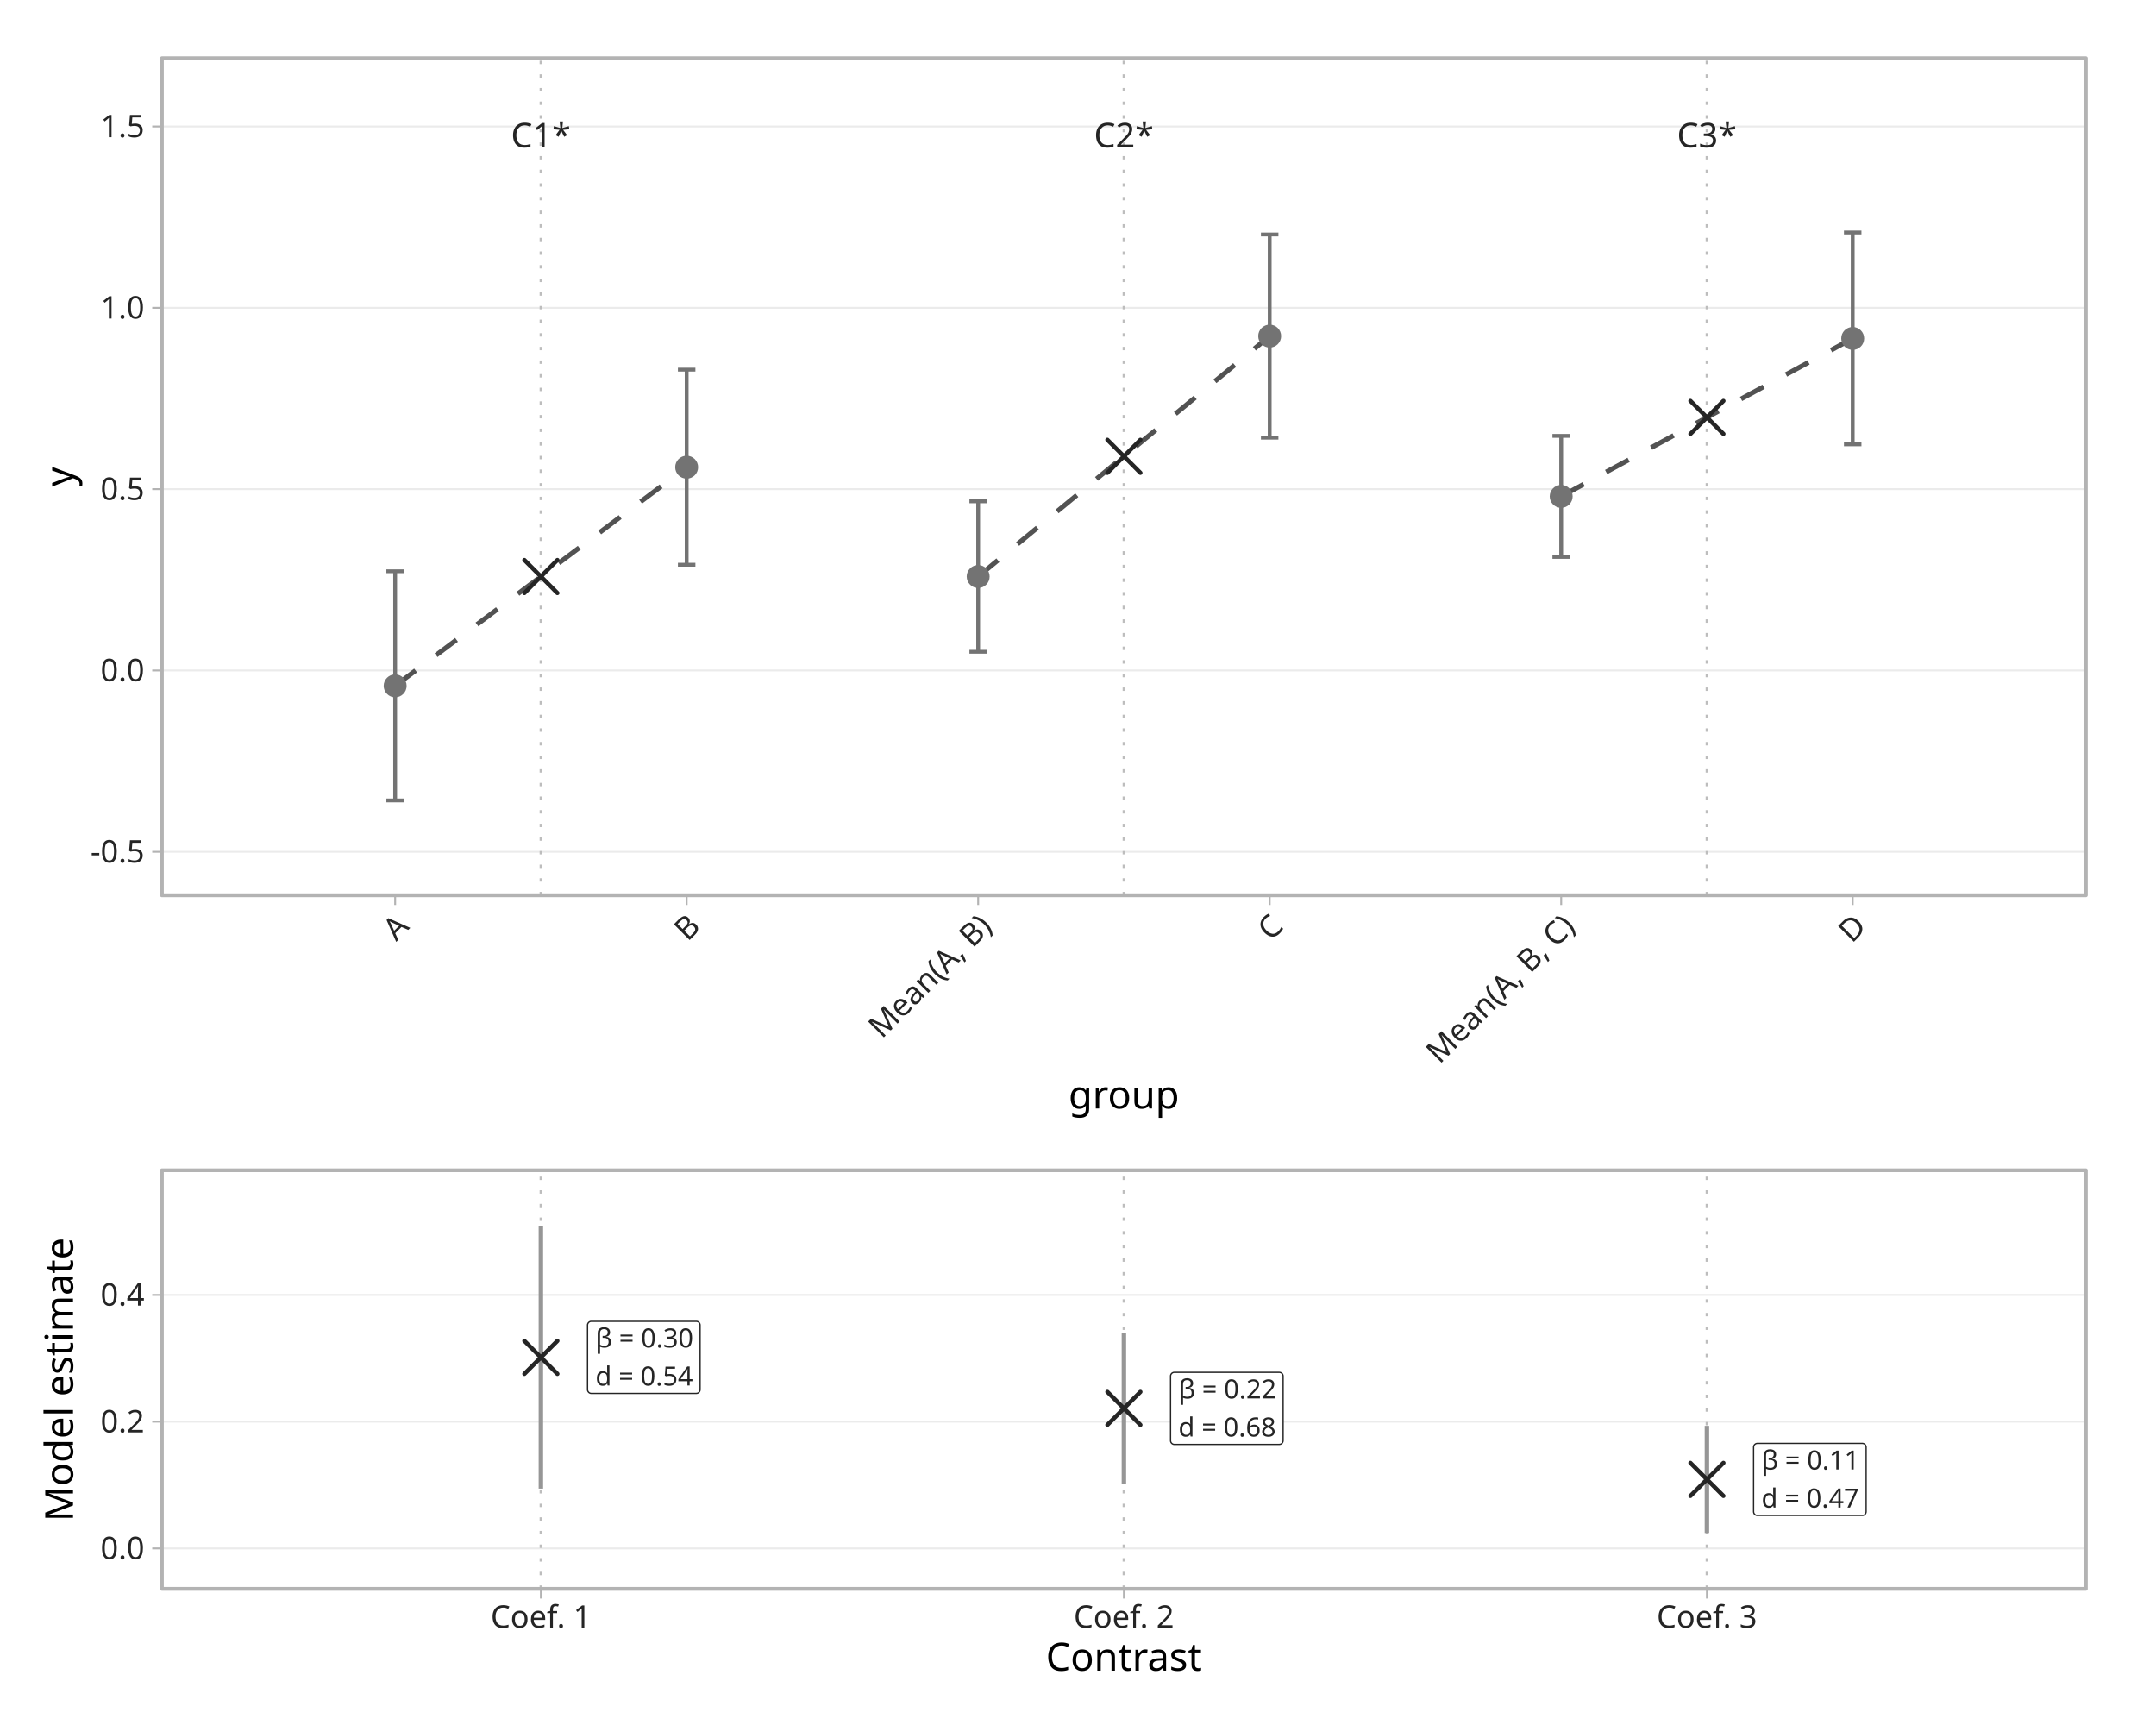
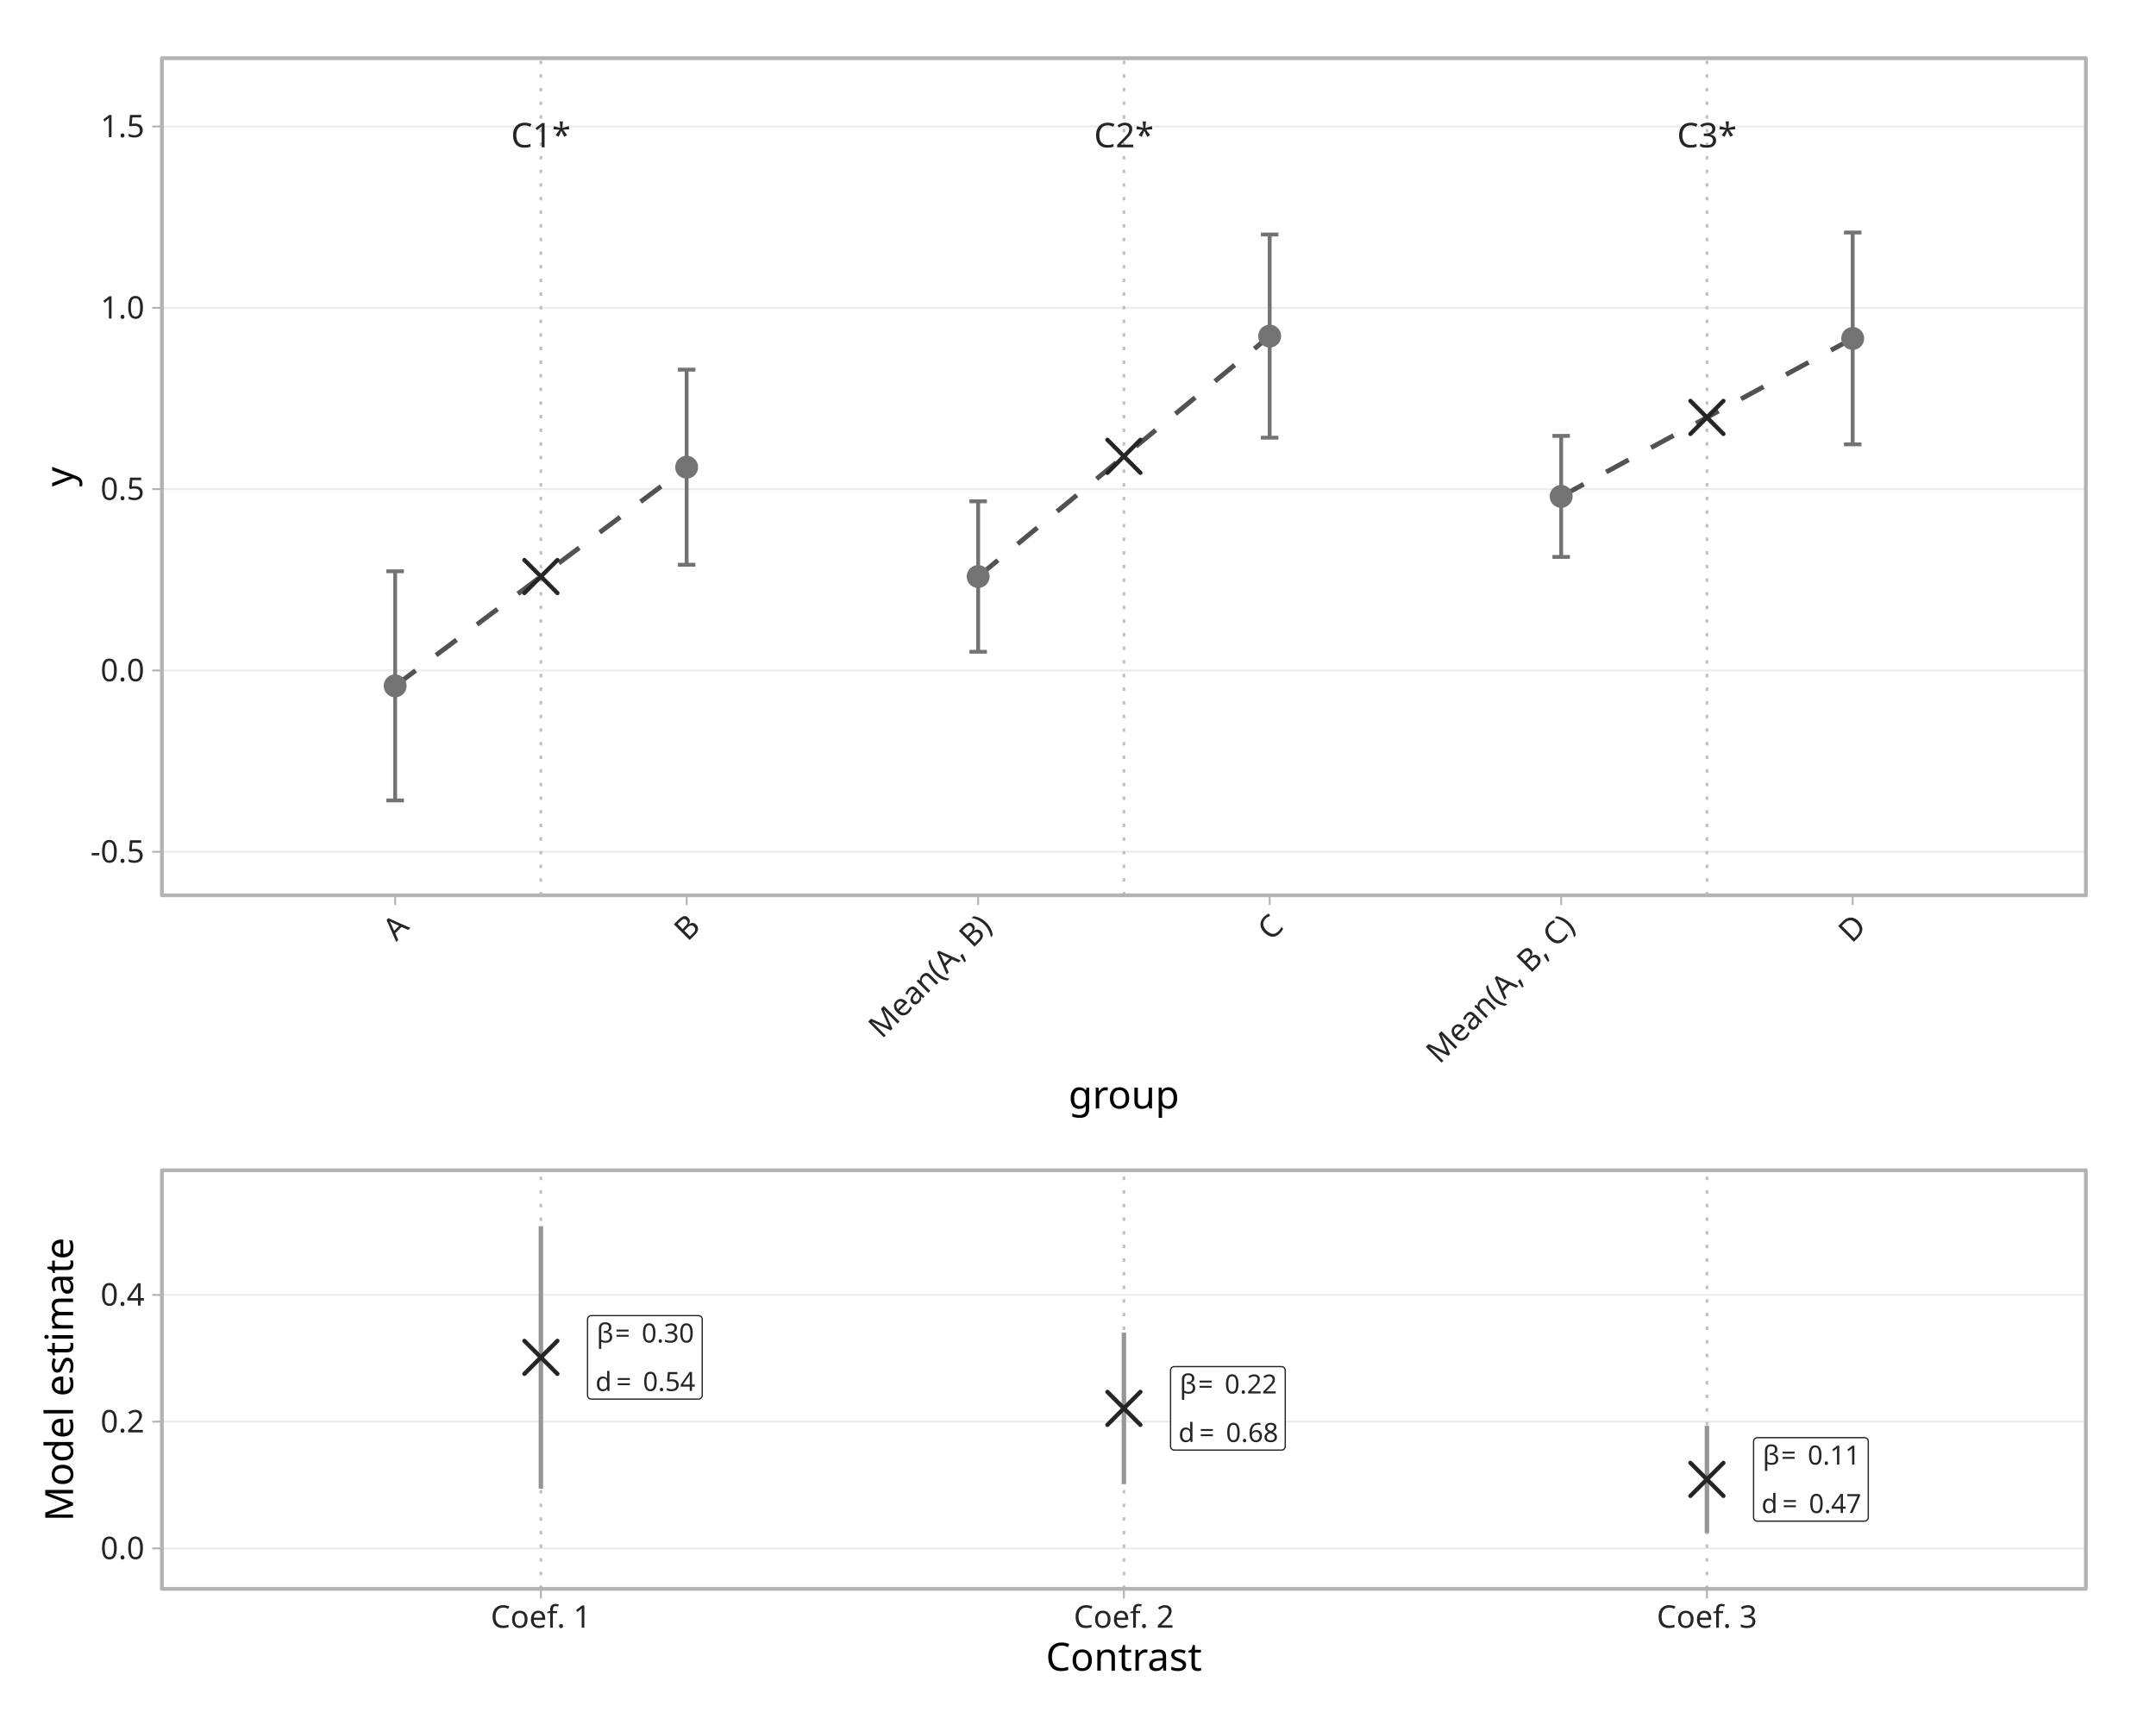
<svg xmlns="http://www.w3.org/2000/svg" class="svglite" data-engine-version="2.0" width="720.00pt" height="576.00pt" viewBox="0 0 720.00 576.00">
  <defs>
    <style type="text/css">
    .svglite line, .svglite polyline, .svglite polygon, .svglite path, .svglite rect, .svglite circle {
      fill: none;
      stroke: #000000;
      stroke-linecap: round;
      stroke-linejoin: round;
      stroke-miterlimit: 10.00;
    }
  </style>
  </defs>
  <rect width="100%" height="100%" style="stroke: none; fill: #FFFFFF;" />
  <defs>
    <clipPath id="cpMC4wMHw3MjAuMDB8MC4wMHw1NzYuMDA=">
      <rect x="0.00" y="0.00" width="720.00" height="576.00" />
    </clipPath>
  </defs>
  <g clip-path="url(#cpMC4wMHw3MjAuMDB8MC4wMHw1NzYuMDA=)">
    <rect x="0.00" y="0.00" width="720.00" height="576.00" style="stroke-width: 1.07; stroke: #FFFFFF; fill: #FFFFFF;" />
  </g>
  <defs>
    <clipPath id="cpNTQuMDd8Njk2LjU5fDE5LjQzfDUzMC41Mw==">
      <rect x="54.07" y="19.43" width="642.51" height="511.10" />
    </clipPath>
  </defs>
  <g clip-path="url(#cpNTQuMDd8Njk2LjU5fDE5LjQzfDUzMC41Mw==)">
</g>
  <g clip-path="url(#cpMC4wMHw3MjAuMDB8MC4wMHw1NzYuMDA=)">
</g>
  <defs>
    <clipPath id="cpNS40OHw3MTQuNTJ8NS40OHwzODIuODA=">
      <rect x="5.48" y="5.48" width="709.04" height="377.32" />
    </clipPath>
  </defs>
  <g clip-path="url(#cpNS40OHw3MTQuNTJ8NS40OHwzODIuODA=)">
    <rect x="5.48" y="5.48" width="709.04" height="377.32" style="stroke-width: 1.26; stroke: #FFFFFF; fill: #FFFFFF;" />
  </g>
  <g clip-path="url(#cpMC4wMHw3MjAuMDB8MC4wMHw1NzYuMDA=)">
</g>
  <defs>
    <clipPath id="cpNS40OHw3MTQuNTJ8MzgyLjgwfDU3MC41Mg==">
      <rect x="5.48" y="382.80" width="709.04" height="187.72" />
    </clipPath>
  </defs>
  <g clip-path="url(#cpNS40OHw3MTQuNTJ8MzgyLjgwfDU3MC41Mg==)">
    <rect x="5.48" y="382.80" width="709.04" height="187.72" style="stroke-width: 1.26; stroke: #FFFFFF; fill: #FFFFFF;" />
  </g>
  <g clip-path="url(#cpMC4wMHw3MjAuMDB8MC4wMHw1NzYuMDA=)">
    <rect x="54.07" y="19.43" width="642.51" height="279.52" style="stroke-width: 1.26; stroke: none; fill: #FFFFFF;" />
    <polyline points="54.07,284.43 696.59,284.43 " style="stroke-width: 0.63; stroke: #EBEBEB; stroke-linecap: butt;" />
    <polyline points="54.07,223.88 696.59,223.88 " style="stroke-width: 0.63; stroke: #EBEBEB; stroke-linecap: butt;" />
    <polyline points="54.07,163.33 696.59,163.33 " style="stroke-width: 0.63; stroke: #EBEBEB; stroke-linecap: butt;" />
    <polyline points="54.07,102.78 696.59,102.78 " style="stroke-width: 0.63; stroke: #EBEBEB; stroke-linecap: butt;" />
    <polyline points="54.07,42.23 696.59,42.23 " style="stroke-width: 0.63; stroke: #EBEBEB; stroke-linecap: butt;" />
    <line x1="180.63" y1="298.95" x2="180.63" y2="19.43" style="stroke-width: 0.85; stroke: #BDBDBD; stroke-dasharray: 1.14,3.41; stroke-linecap: butt;" />
    <line x1="375.33" y1="298.95" x2="375.33" y2="19.43" style="stroke-width: 0.85; stroke: #BDBDBD; stroke-dasharray: 1.14,3.41; stroke-linecap: butt;" />
    <line x1="570.03" y1="298.95" x2="570.03" y2="19.43" style="stroke-width: 0.85; stroke: #BDBDBD; stroke-dasharray: 1.14,3.41; stroke-linecap: butt;" />
    <line x1="131.96" y1="229.02" x2="229.31" y2="156.00" style="stroke-width: 1.60; stroke: #525252; stroke-dasharray: 8.54,8.54; stroke-linecap: butt;" />
    <line x1="326.66" y1="192.51" x2="424.01" y2="112.23" style="stroke-width: 1.60; stroke: #525252; stroke-dasharray: 8.54,8.54; stroke-linecap: butt;" />
    <line x1="521.36" y1="165.75" x2="618.71" y2="113.01" style="stroke-width: 1.60; stroke: #525252; stroke-dasharray: 8.54,8.54; stroke-linecap: butt;" />
    <polyline points="226.39,123.43 232.23,123.43 " style="stroke-width: 1.28; stroke: #737373; stroke-linecap: butt;" />
    <polyline points="229.31,123.43 229.31,188.57 " style="stroke-width: 1.28; stroke: #737373; stroke-linecap: butt;" />
    <polyline points="226.39,188.57 232.23,188.57 " style="stroke-width: 1.28; stroke: #737373; stroke-linecap: butt;" />
    <polyline points="129.03,190.75 134.88,190.75 " style="stroke-width: 1.28; stroke: #737373; stroke-linecap: butt;" />
    <polyline points="131.96,190.75 131.96,267.28 " style="stroke-width: 1.28; stroke: #737373; stroke-linecap: butt;" />
    <polyline points="129.03,267.28 134.88,267.28 " style="stroke-width: 1.28; stroke: #737373; stroke-linecap: butt;" />
    <polyline points="421.09,78.31 426.93,78.31 " style="stroke-width: 1.28; stroke: #737373; stroke-linecap: butt;" />
    <polyline points="424.01,78.31 424.01,146.15 " style="stroke-width: 1.28; stroke: #737373; stroke-linecap: butt;" />
    <polyline points="421.09,146.15 426.93,146.15 " style="stroke-width: 1.28; stroke: #737373; stroke-linecap: butt;" />
    <polyline points="323.74,167.39 329.58,167.39 " style="stroke-width: 1.28; stroke: #737373; stroke-linecap: butt;" />
    <polyline points="326.66,167.39 326.66,217.63 " style="stroke-width: 1.28; stroke: #737373; stroke-linecap: butt;" />
    <polyline points="323.74,217.63 329.58,217.63 " style="stroke-width: 1.28; stroke: #737373; stroke-linecap: butt;" />
    <polyline points="615.79,77.64 621.63,77.64 " style="stroke-width: 1.28; stroke: #737373; stroke-linecap: butt;" />
    <polyline points="618.71,77.64 618.71,148.38 " style="stroke-width: 1.28; stroke: #737373; stroke-linecap: butt;" />
    <polyline points="615.79,148.38 621.63,148.38 " style="stroke-width: 1.28; stroke: #737373; stroke-linecap: butt;" />
    <polyline points="518.44,145.54 524.28,145.54 " style="stroke-width: 1.28; stroke: #737373; stroke-linecap: butt;" />
    <polyline points="521.36,145.54 521.36,185.96 " style="stroke-width: 1.28; stroke: #737373; stroke-linecap: butt;" />
    <polyline points="518.44,185.96 524.28,185.96 " style="stroke-width: 1.28; stroke: #737373; stroke-linecap: butt;" />
    <circle cx="229.31" cy="156.00" r="3.41" style="stroke-width: 0.84; stroke: #737373; fill: #737373;" />
    <circle cx="131.96" cy="229.02" r="3.41" style="stroke-width: 0.84; stroke: #737373; fill: #737373;" />
    <circle cx="424.01" cy="112.23" r="3.41" style="stroke-width: 0.84; stroke: #737373; fill: #737373;" />
    <circle cx="326.66" cy="192.51" r="3.41" style="stroke-width: 0.84; stroke: #737373; fill: #737373;" />
    <circle cx="618.71" cy="113.01" r="3.41" style="stroke-width: 0.84; stroke: #737373; fill: #737373;" />
    <circle cx="521.36" cy="165.75" r="3.41" style="stroke-width: 0.84; stroke: #737373; fill: #737373;" />
    <line x1="175.12" y1="198.02" x2="186.14" y2="187.00" style="stroke-width: 1.42; stroke: #252525;" />
    <line x1="175.12" y1="187.00" x2="186.14" y2="198.02" style="stroke-width: 1.42; stroke: #252525;" />
    <line x1="369.82" y1="157.88" x2="380.84" y2="146.86" style="stroke-width: 1.42; stroke: #252525;" />
    <line x1="369.82" y1="146.86" x2="380.84" y2="157.88" style="stroke-width: 1.42; stroke: #252525;" />
    <line x1="564.52" y1="144.89" x2="575.54" y2="133.87" style="stroke-width: 1.42; stroke: #252525;" />
    <line x1="564.52" y1="133.87" x2="575.54" y2="144.89" style="stroke-width: 1.42; stroke: #252525;" />
    <text x="180.63" y="49.20" text-anchor="middle" style="font-size: 11.38px; fill: #252525; font-family: sans;" textLength="18.98px" lengthAdjust="spacingAndGlyphs">C1*</text>
    <text x="375.33" y="49.20" text-anchor="middle" style="font-size: 11.38px; fill: #252525; font-family: sans;" textLength="18.98px" lengthAdjust="spacingAndGlyphs">C2*</text>
    <text x="570.03" y="49.20" text-anchor="middle" style="font-size: 11.38px; fill: #252525; font-family: sans;" textLength="18.98px" lengthAdjust="spacingAndGlyphs">C3*</text>
    <rect x="54.07" y="19.43" width="642.51" height="279.52" style="stroke-width: 1.26; stroke: #B3B3B3;" />
    <text x="48.25" y="288.01" text-anchor="end" style="font-size: 10.40px; fill: #252525; font-family: sans;" textLength="17.92px" lengthAdjust="spacingAndGlyphs">-0.5</text>
    <text x="48.25" y="227.46" text-anchor="end" style="font-size: 10.40px; fill: #252525; font-family: sans;" textLength="14.46px" lengthAdjust="spacingAndGlyphs">0.0</text>
    <text x="48.25" y="166.91" text-anchor="end" style="font-size: 10.40px; fill: #252525; font-family: sans;" textLength="14.46px" lengthAdjust="spacingAndGlyphs">0.5</text>
    <text x="48.25" y="106.36" text-anchor="end" style="font-size: 10.40px; fill: #252525; font-family: sans;" textLength="14.46px" lengthAdjust="spacingAndGlyphs">1.0</text>
    <text x="48.25" y="45.81" text-anchor="end" style="font-size: 10.40px; fill: #252525; font-family: sans;" textLength="14.46px" lengthAdjust="spacingAndGlyphs">1.5</text>
    <polyline points="50.84,284.43 54.07,284.43 " style="stroke-width: 0.63; stroke: #B3B3B3; stroke-linecap: butt;" />
    <polyline points="50.84,223.88 54.07,223.88 " style="stroke-width: 0.63; stroke: #B3B3B3; stroke-linecap: butt;" />
    <polyline points="50.84,163.33 54.07,163.33 " style="stroke-width: 0.63; stroke: #B3B3B3; stroke-linecap: butt;" />
    <polyline points="50.84,102.78 54.07,102.78 " style="stroke-width: 0.63; stroke: #B3B3B3; stroke-linecap: butt;" />
    <polyline points="50.84,42.23 54.07,42.23 " style="stroke-width: 0.63; stroke: #B3B3B3; stroke-linecap: butt;" />
    <polyline points="131.96,302.18 131.96,298.95 " style="stroke-width: 0.63; stroke: #B3B3B3; stroke-linecap: butt;" />
    <polyline points="229.31,302.18 229.31,298.95 " style="stroke-width: 0.63; stroke: #B3B3B3; stroke-linecap: butt;" />
    <polyline points="326.66,302.18 326.66,298.95 " style="stroke-width: 0.63; stroke: #B3B3B3; stroke-linecap: butt;" />
    <polyline points="424.01,302.18 424.01,298.95 " style="stroke-width: 0.63; stroke: #B3B3B3; stroke-linecap: butt;" />
    <polyline points="521.36,302.18 521.36,298.95 " style="stroke-width: 0.63; stroke: #B3B3B3; stroke-linecap: butt;" />
    <polyline points="618.71,302.18 618.71,298.95 " style="stroke-width: 0.63; stroke: #B3B3B3; stroke-linecap: butt;" />
    <text transform="translate(137.02,309.83) rotate(-45)" text-anchor="end" style="font-size: 10.40px; fill: #252525; font-family: sans;" textLength="6.94px" lengthAdjust="spacingAndGlyphs">A</text>
    <text transform="translate(234.37,309.83) rotate(-45)" text-anchor="end" style="font-size: 10.40px; fill: #252525; font-family: sans;" textLength="6.94px" lengthAdjust="spacingAndGlyphs">B</text>
    <text transform="translate(331.72,309.83) rotate(-45)" text-anchor="end" style="font-size: 10.40px; fill: #252525; font-family: sans;" textLength="52.60px" lengthAdjust="spacingAndGlyphs">Mean(A, B)</text>
    <text transform="translate(429.07,309.83) rotate(-45)" text-anchor="end" style="font-size: 10.40px; fill: #252525; font-family: sans;" textLength="7.51px" lengthAdjust="spacingAndGlyphs">C</text>
    <text transform="translate(526.42,309.83) rotate(-45)" text-anchor="end" style="font-size: 10.40px; fill: #252525; font-family: sans;" textLength="65.89px" lengthAdjust="spacingAndGlyphs">Mean(A, B, C)</text>
    <text transform="translate(623.77,309.83) rotate(-45)" text-anchor="end" style="font-size: 10.40px; fill: #252525; font-family: sans;" textLength="7.51px" lengthAdjust="spacingAndGlyphs">D</text>
    <text x="375.33" y="370.14" text-anchor="middle" style="font-size: 13.00px; font-family: sans;" textLength="33.25px" lengthAdjust="spacingAndGlyphs">group</text>
    <text transform="translate(24.39,159.19) rotate(-90)" text-anchor="middle" style="font-size: 13.00px; font-family: sans;" textLength="6.51px" lengthAdjust="spacingAndGlyphs">y</text>
    <rect x="54.07" y="390.77" width="642.51" height="139.76" style="stroke-width: 1.26; stroke: none; fill: #FFFFFF;" />
    <polyline points="54.07,517.03 696.59,517.03 " style="stroke-width: 0.63; stroke: #EBEBEB; stroke-linecap: butt;" />
    <polyline points="54.07,474.71 696.59,474.71 " style="stroke-width: 0.63; stroke: #EBEBEB; stroke-linecap: butt;" />
    <polyline points="54.07,432.39 696.59,432.39 " style="stroke-width: 0.63; stroke: #EBEBEB; stroke-linecap: butt;" />
    <line x1="180.63" y1="530.53" x2="180.63" y2="390.77" style="stroke-width: 0.85; stroke: #BDBDBD; stroke-dasharray: 1.14,3.41; stroke-linecap: butt;" />
    <line x1="375.33" y1="530.53" x2="375.33" y2="390.77" style="stroke-width: 0.85; stroke: #BDBDBD; stroke-dasharray: 1.14,3.41; stroke-linecap: butt;" />
    <line x1="570.03" y1="530.53" x2="570.03" y2="390.77" style="stroke-width: 0.85; stroke: #BDBDBD; stroke-dasharray: 1.14,3.41; stroke-linecap: butt;" />
    <line x1="180.63" y1="497.06" x2="180.63" y2="409.42" style="stroke-width: 1.49; stroke: #969696; stroke-linecap: butt;" />
    <line x1="375.33" y1="495.57" x2="375.33" y2="444.97" style="stroke-width: 1.49; stroke: #969696; stroke-linecap: butt;" />
    <line x1="570.03" y1="511.88" x2="570.03" y2="476.10" style="stroke-width: 1.49; stroke: #969696; stroke-linecap: butt;" />
    <line x1="175.12" y1="458.75" x2="186.14" y2="447.73" style="stroke-width: 1.42; stroke: #252525;" />
    <line x1="175.12" y1="447.73" x2="186.14" y2="458.75" style="stroke-width: 1.42; stroke: #252525;" />
    <line x1="369.82" y1="475.78" x2="380.84" y2="464.76" style="stroke-width: 1.42; stroke: #252525;" />
    <line x1="369.82" y1="464.76" x2="380.84" y2="475.78" style="stroke-width: 1.42; stroke: #252525;" />
    <line x1="564.52" y1="499.50" x2="575.54" y2="488.48" style="stroke-width: 1.42; stroke: #252525;" />
    <line x1="564.52" y1="488.48" x2="575.54" y2="499.50" style="stroke-width: 1.42; stroke: #252525;" />
-     <polygon points="197.48,465.27 232.53,465.27 232.48,465.27 232.68,465.26 232.88,465.22 233.07,465.15 233.25,465.05 233.41,464.92 233.54,464.76 233.65,464.59 233.73,464.40 233.78,464.21 233.80,464.00 233.80,464.00 233.80,442.48 233.80,442.48 233.78,442.27 233.73,442.08 233.65,441.89 233.54,441.71 233.41,441.56 233.25,441.43 233.07,441.33 232.88,441.26 232.68,441.22 232.53,441.21 197.48,441.21 197.63,441.22 197.43,441.21 197.22,441.23 197.03,441.29 196.84,441.38 196.67,441.49 196.53,441.64 196.40,441.80 196.31,441.98 196.24,442.17 196.21,442.38 196.21,442.48 196.21,464.00 196.21,463.90 196.21,464.10 196.24,464.31 196.31,464.50 196.40,464.68 196.53,464.84 196.67,464.99 196.84,465.10 197.03,465.19 197.22,465.25 197.43,465.27 " style="stroke-width: 0.43; stroke: #252525; fill: #FFFFFF;" />
-     <text x="198.85" y="449.92" style="font-size: 8.82px; fill: #252525; font-family: sans;" textLength="32.30px" lengthAdjust="spacingAndGlyphs">β = 0.30</text>
-     <text x="198.85" y="462.63" style="font-size: 8.82px; fill: #252525; font-family: sans;" textLength="32.13px" lengthAdjust="spacingAndGlyphs">d = 0.54</text>
-     <polygon points="392.18,482.30 427.23,482.30 427.18,482.30 427.38,482.29 427.58,482.25 427.77,482.18 427.95,482.08 428.11,481.95 428.24,481.79 428.35,481.62 428.43,481.43 428.48,481.23 428.50,481.03 428.50,481.03 428.50,459.51 428.50,459.51 428.48,459.30 428.43,459.11 428.35,458.92 428.24,458.74 428.11,458.59 427.95,458.46 427.77,458.36 427.58,458.29 427.38,458.25 427.23,458.24 392.18,458.24 392.33,458.25 392.13,458.24 391.92,458.26 391.73,458.32 391.54,458.41 391.37,458.52 391.23,458.67 391.10,458.83 391.01,459.01 390.94,459.20 390.91,459.41 390.91,459.51 390.91,481.03 390.91,480.93 390.91,481.13 390.94,481.33 391.01,481.53 391.10,481.71 391.23,481.87 391.37,482.01 391.54,482.13 391.73,482.22 391.92,482.28 392.13,482.30 " style="stroke-width: 0.43; stroke: #252525; fill: #FFFFFF;" />
-     <text x="393.55" y="466.95" style="font-size: 8.82px; fill: #252525; font-family: sans;" textLength="32.30px" lengthAdjust="spacingAndGlyphs">β = 0.22</text>
-     <text x="393.55" y="479.65" style="font-size: 8.82px; fill: #252525; font-family: sans;" textLength="32.13px" lengthAdjust="spacingAndGlyphs">d = 0.68</text>
-     <polygon points="586.88,506.02 621.93,506.02 621.88,506.02 622.08,506.02 622.28,505.97 622.47,505.90 622.65,505.80 622.81,505.67 622.94,505.52 623.05,505.34 623.13,505.16 623.18,504.96 623.20,504.75 623.20,504.75 623.20,483.23 623.20,483.23 623.18,483.03 623.13,482.83 623.05,482.64 622.94,482.47 622.81,482.31 622.65,482.19 622.47,482.08 622.28,482.01 622.08,481.97 621.93,481.96 586.88,481.96 587.03,481.97 586.83,481.96 586.62,481.99 586.43,482.04 586.24,482.13 586.08,482.25 585.93,482.39 585.80,482.55 585.71,482.73 585.65,482.93 585.61,483.13 585.61,483.23 585.61,504.75 585.61,504.65 585.61,504.86 585.65,505.06 585.71,505.25 585.80,505.43 585.93,505.60 586.08,505.74 586.24,505.85 586.43,505.94 586.62,506.00 586.83,506.02 " style="stroke-width: 0.43; stroke: #252525; fill: #FFFFFF;" />
-     <text x="588.25" y="490.68" style="font-size: 8.82px; fill: #252525; font-family: sans;" textLength="32.30px" lengthAdjust="spacingAndGlyphs">β = 0.11</text>
-     <text x="588.25" y="503.38" style="font-size: 8.82px; fill: #252525; font-family: sans;" textLength="32.13px" lengthAdjust="spacingAndGlyphs">d = 0.47</text>
+     <polygon points="197.48,467.18 233.23,467.18 233.18,467.18 233.39,467.17 233.59,467.13 233.78,467.06 233.96,466.96 234.11,466.83 234.25,466.67 234.36,466.50 234.44,466.31 234.49,466.11 234.50,465.91 234.50,465.91 234.50,440.57 234.50,440.57 234.49,440.36 234.44,440.17 234.36,439.98 234.25,439.81 234.11,439.65 233.96,439.52 233.78,439.42 233.59,439.35 233.39,439.31 233.23,439.30 197.48,439.30 197.63,439.31 197.43,439.30 197.22,439.32 197.03,439.38 196.84,439.47 196.67,439.58 196.53,439.73 196.40,439.89 196.31,440.07 196.24,440.26 196.21,440.47 196.21,440.57 196.21,465.91 196.21,465.81 196.21,466.01 196.24,466.22 196.31,466.41 196.40,466.59 196.53,466.75 196.67,466.90 196.84,467.01 197.03,467.10 197.22,467.16 197.43,467.18 " style="stroke-width: 0.43; stroke: #252525; fill: #FFFFFF;" />
+     <text x="199.26" y="448.27" style="font-size: 8.82px; fill: #252525; font-family: sans;" textLength="4.09px" lengthAdjust="spacingAndGlyphs">β</text>
+     <text x="205.39" y="448.27" style="font-size: 8.82px; fill: #252525; font-family: sans;" textLength="6.85px" lengthAdjust="spacingAndGlyphs">=</text>
+     <text x="214.28" y="448.27" style="font-size: 8.82px; fill: #252525; font-family: sans;" textLength="17.17px" lengthAdjust="spacingAndGlyphs">0.30</text>
+     <text x="198.85" y="464.45" style="font-size: 8.82px; fill: #252525; font-family: sans;" textLength="4.91px" lengthAdjust="spacingAndGlyphs">d</text>
+     <text x="205.80" y="464.45" style="font-size: 8.82px; fill: #252525; font-family: sans;" textLength="6.85px" lengthAdjust="spacingAndGlyphs">=</text>
+     <text x="214.69" y="464.45" style="font-size: 8.82px; fill: #252525; font-family: sans;" textLength="17.17px" lengthAdjust="spacingAndGlyphs">0.54</text>
+     <polygon points="392.18,484.21 427.94,484.21 427.88,484.21 428.09,484.20 428.29,484.16 428.48,484.09 428.66,483.99 428.82,483.86 428.95,483.70 429.06,483.53 429.14,483.34 429.19,483.14 429.21,482.94 429.21,482.94 429.21,457.60 429.21,457.60 429.19,457.39 429.14,457.20 429.06,457.01 428.95,456.83 428.82,456.68 428.66,456.55 428.48,456.45 428.29,456.38 428.09,456.34 427.94,456.33 392.18,456.33 392.33,456.34 392.13,456.33 391.92,456.35 391.73,456.41 391.54,456.50 391.37,456.61 391.23,456.76 391.10,456.92 391.01,457.10 390.94,457.29 390.91,457.50 390.91,457.60 390.91,482.94 390.91,482.84 390.91,483.04 390.94,483.24 391.01,483.44 391.10,483.62 391.23,483.78 391.37,483.92 391.54,484.04 391.73,484.13 391.92,484.19 392.13,484.21 " style="stroke-width: 0.43; stroke: #252525; fill: #FFFFFF;" />
+     <text x="393.96" y="465.30" style="font-size: 8.82px; fill: #252525; font-family: sans;" textLength="4.09px" lengthAdjust="spacingAndGlyphs">β</text>
+     <text x="400.09" y="465.30" style="font-size: 8.82px; fill: #252525; font-family: sans;" textLength="6.85px" lengthAdjust="spacingAndGlyphs">=</text>
+     <text x="408.98" y="465.30" style="font-size: 8.82px; fill: #252525; font-family: sans;" textLength="17.17px" lengthAdjust="spacingAndGlyphs">0.22</text>
+     <text x="393.55" y="481.48" style="font-size: 8.82px; fill: #252525; font-family: sans;" textLength="4.91px" lengthAdjust="spacingAndGlyphs">d</text>
+     <text x="400.50" y="481.48" style="font-size: 8.82px; fill: #252525; font-family: sans;" textLength="6.85px" lengthAdjust="spacingAndGlyphs">=</text>
+     <text x="409.39" y="481.48" style="font-size: 8.82px; fill: #252525; font-family: sans;" textLength="17.17px" lengthAdjust="spacingAndGlyphs">0.68</text>
+     <polygon points="586.88,507.93 622.64,507.93 622.58,507.93 622.79,507.92 622.99,507.88 623.18,507.81 623.36,507.71 623.52,507.58 623.65,507.43 623.76,507.25 623.84,507.07 623.89,506.87 623.91,506.66 623.91,506.66 623.91,481.32 623.91,481.32 623.89,481.12 623.84,480.92 623.76,480.73 623.65,480.56 623.52,480.40 623.36,480.28 623.18,480.17 622.99,480.10 622.79,480.06 622.64,480.05 586.88,480.05 587.03,480.06 586.83,480.05 586.62,480.08 586.43,480.13 586.24,480.22 586.08,480.34 585.93,480.48 585.80,480.64 585.71,480.82 585.65,481.02 585.61,481.22 585.61,481.32 585.61,506.66 585.61,506.56 585.61,506.77 585.65,506.97 585.71,507.16 585.80,507.34 585.93,507.51 586.08,507.65 586.24,507.76 586.43,507.85 586.62,507.91 586.83,507.93 " style="stroke-width: 0.43; stroke: #252525; fill: #FFFFFF;" />
+     <text x="588.66" y="489.03" style="font-size: 8.82px; fill: #252525; font-family: sans;" textLength="4.09px" lengthAdjust="spacingAndGlyphs">β</text>
+     <text x="594.79" y="489.03" style="font-size: 8.82px; fill: #252525; font-family: sans;" textLength="6.85px" lengthAdjust="spacingAndGlyphs">=</text>
+     <text x="603.68" y="489.03" style="font-size: 8.82px; fill: #252525; font-family: sans;" textLength="17.17px" lengthAdjust="spacingAndGlyphs">0.11</text>
+     <text x="588.25" y="505.20" style="font-size: 8.82px; fill: #252525; font-family: sans;" textLength="4.91px" lengthAdjust="spacingAndGlyphs">d</text>
+     <text x="595.20" y="505.20" style="font-size: 8.82px; fill: #252525; font-family: sans;" textLength="6.85px" lengthAdjust="spacingAndGlyphs">=</text>
+     <text x="604.09" y="505.20" style="font-size: 8.82px; fill: #252525; font-family: sans;" textLength="17.17px" lengthAdjust="spacingAndGlyphs">0.47</text>
    <rect x="54.07" y="390.77" width="642.51" height="139.76" style="stroke-width: 1.26; stroke: #B3B3B3;" />
    <text x="48.25" y="520.61" text-anchor="end" style="font-size: 10.40px; fill: #252525; font-family: sans;" textLength="14.46px" lengthAdjust="spacingAndGlyphs">0.0</text>
    <text x="48.25" y="478.29" text-anchor="end" style="font-size: 10.40px; fill: #252525; font-family: sans;" textLength="14.46px" lengthAdjust="spacingAndGlyphs">0.2</text>
    <text x="48.25" y="435.96" text-anchor="end" style="font-size: 10.40px; fill: #252525; font-family: sans;" textLength="14.46px" lengthAdjust="spacingAndGlyphs">0.4</text>
    <polyline points="50.84,517.03 54.07,517.03 " style="stroke-width: 0.63; stroke: #B3B3B3; stroke-linecap: butt;" />
    <polyline points="50.84,474.71 54.07,474.71 " style="stroke-width: 0.63; stroke: #B3B3B3; stroke-linecap: butt;" />
    <polyline points="50.84,432.39 54.07,432.39 " style="stroke-width: 0.63; stroke: #B3B3B3; stroke-linecap: butt;" />
    <polyline points="180.63,533.77 180.63,530.53 " style="stroke-width: 0.63; stroke: #B3B3B3; stroke-linecap: butt;" />
    <polyline points="375.33,533.77 375.33,530.53 " style="stroke-width: 0.63; stroke: #B3B3B3; stroke-linecap: butt;" />
    <polyline points="570.03,533.77 570.03,530.53 " style="stroke-width: 0.63; stroke: #B3B3B3; stroke-linecap: butt;" />
    <text x="180.63" y="543.52" text-anchor="middle" style="font-size: 10.40px; fill: #252525; font-family: sans;" textLength="33.53px" lengthAdjust="spacingAndGlyphs">Coef. 1</text>
    <text x="375.33" y="543.52" text-anchor="middle" style="font-size: 10.40px; fill: #252525; font-family: sans;" textLength="33.53px" lengthAdjust="spacingAndGlyphs">Coef. 2</text>
    <text x="570.03" y="543.52" text-anchor="middle" style="font-size: 10.40px; fill: #252525; font-family: sans;" textLength="33.53px" lengthAdjust="spacingAndGlyphs">Coef. 3</text>
    <text x="375.33" y="557.86" text-anchor="middle" style="font-size: 13.00px; font-family: sans;" textLength="49.14px" lengthAdjust="spacingAndGlyphs">Contrast</text>
    <text transform="translate(24.39,460.65) rotate(-90)" text-anchor="middle" style="font-size: 13.00px; font-family: sans;" textLength="88.16px" lengthAdjust="spacingAndGlyphs">Model estimate</text>
  </g>
</svg>
